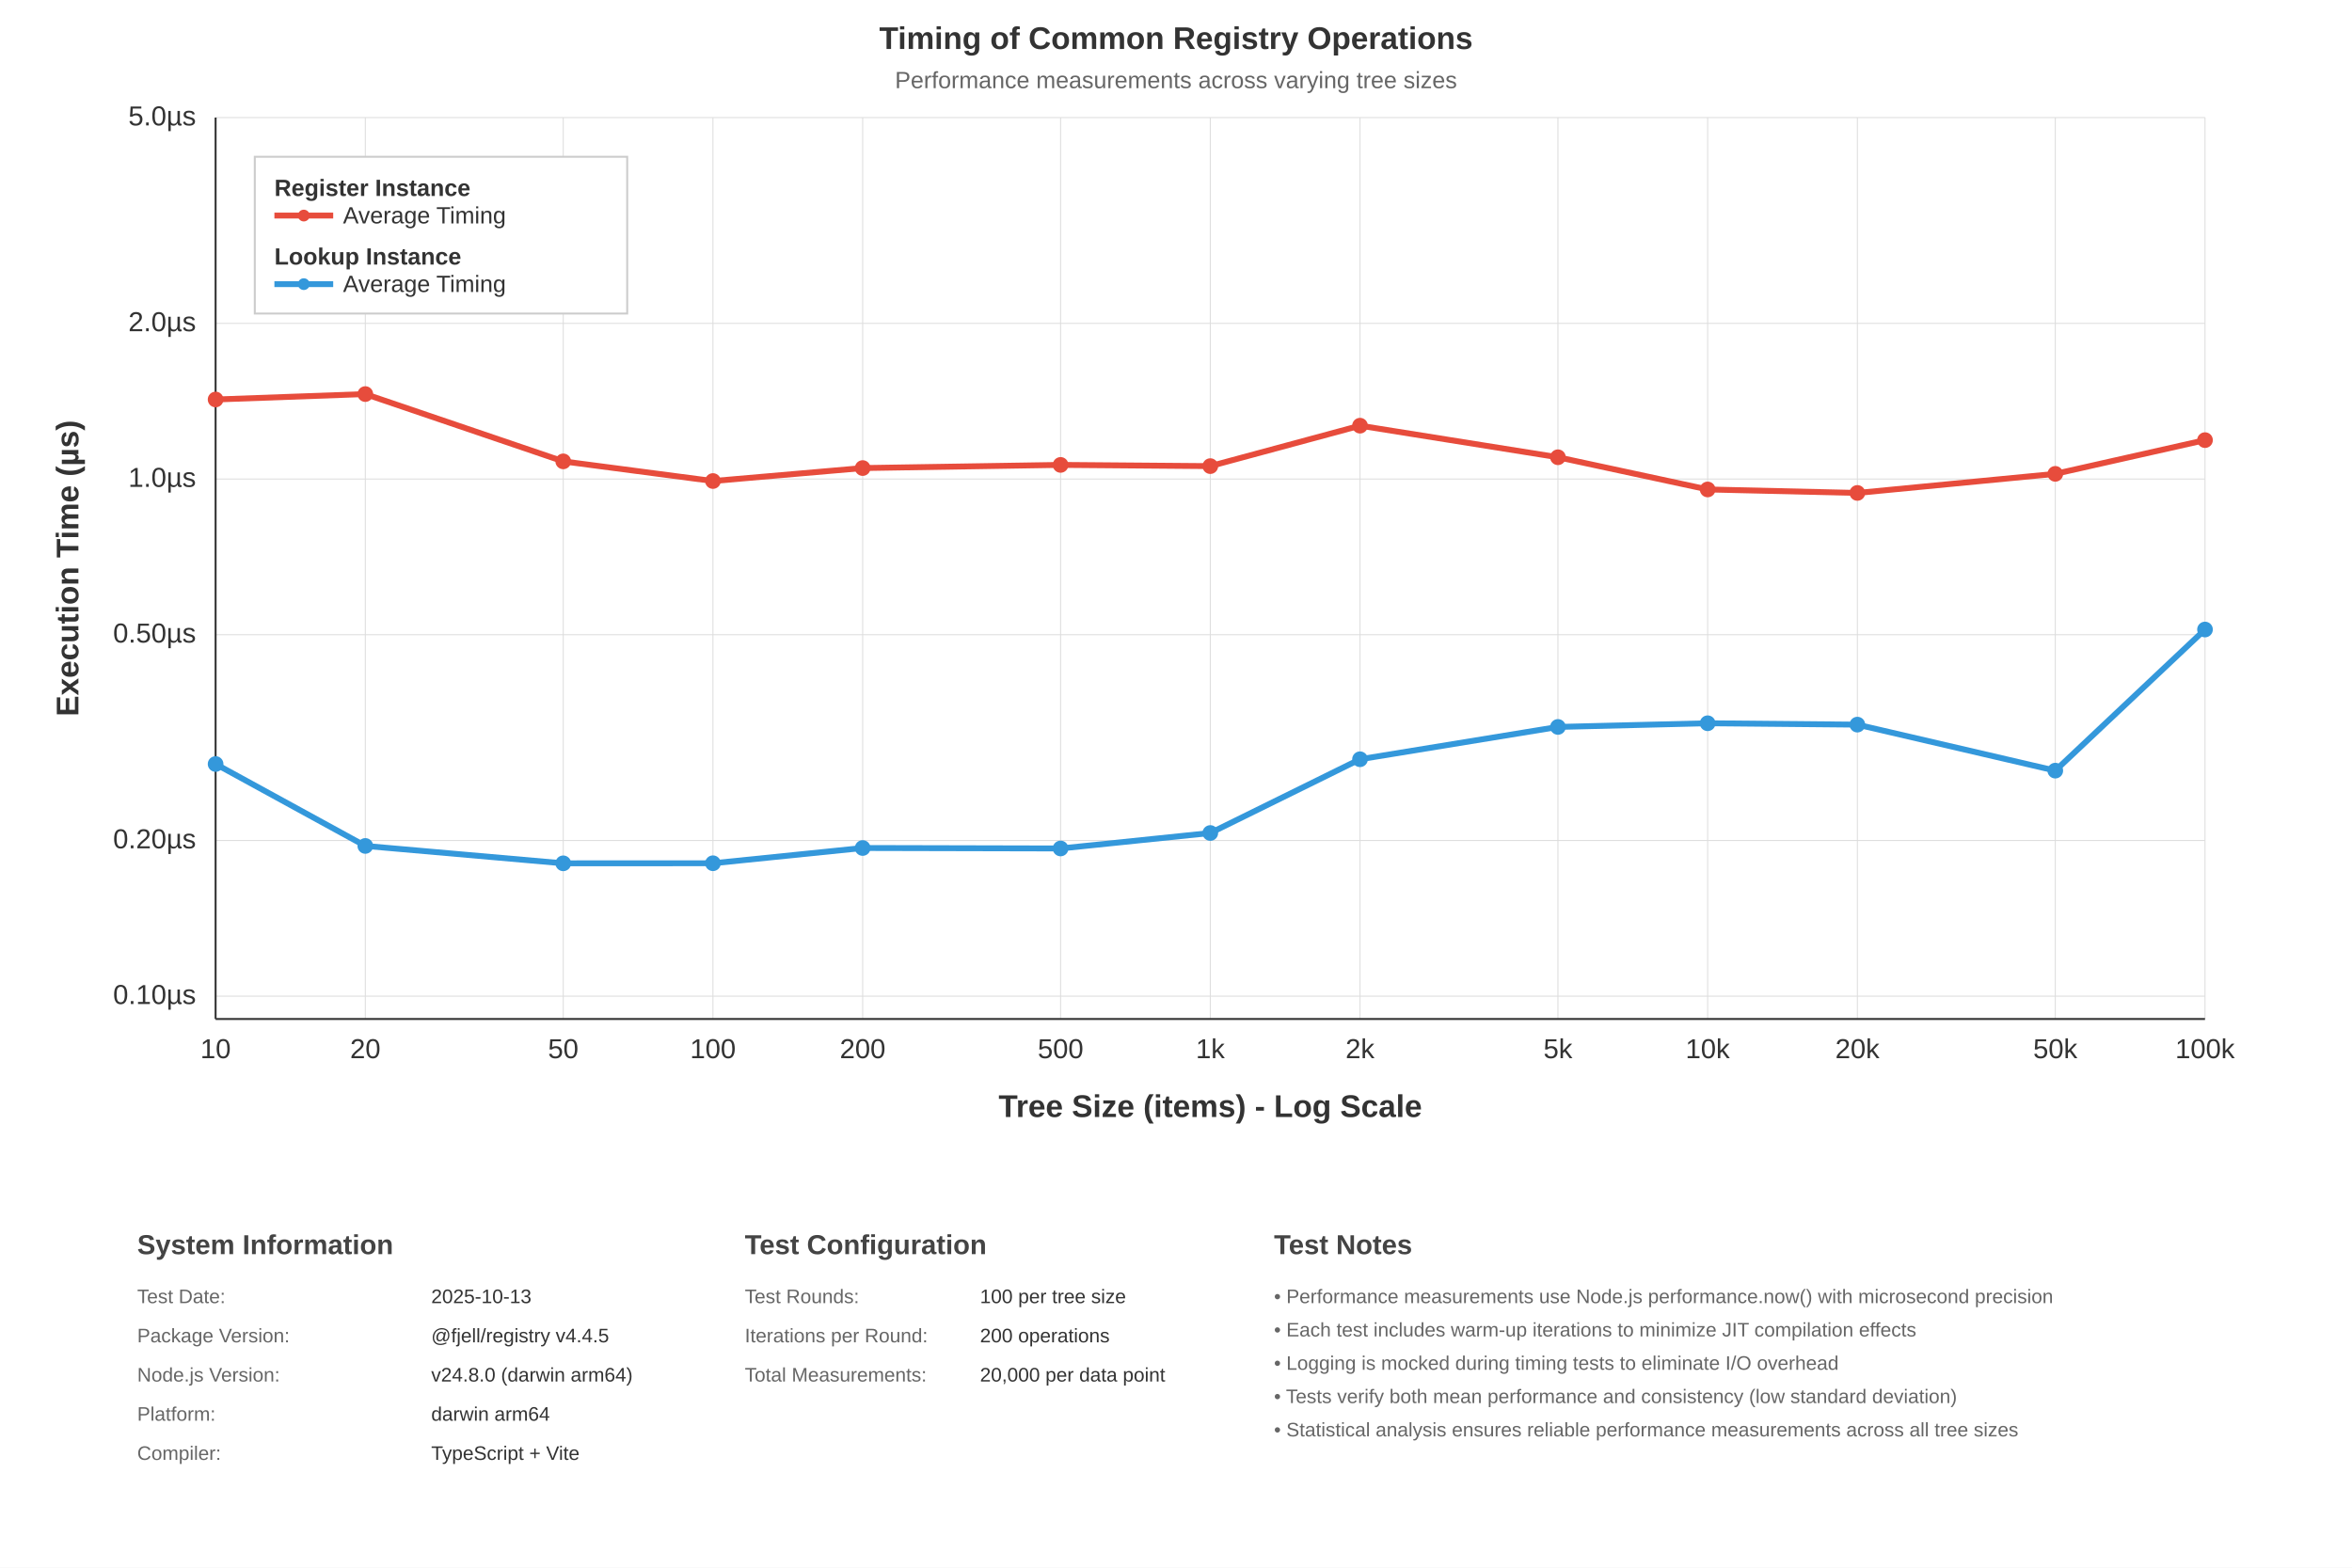
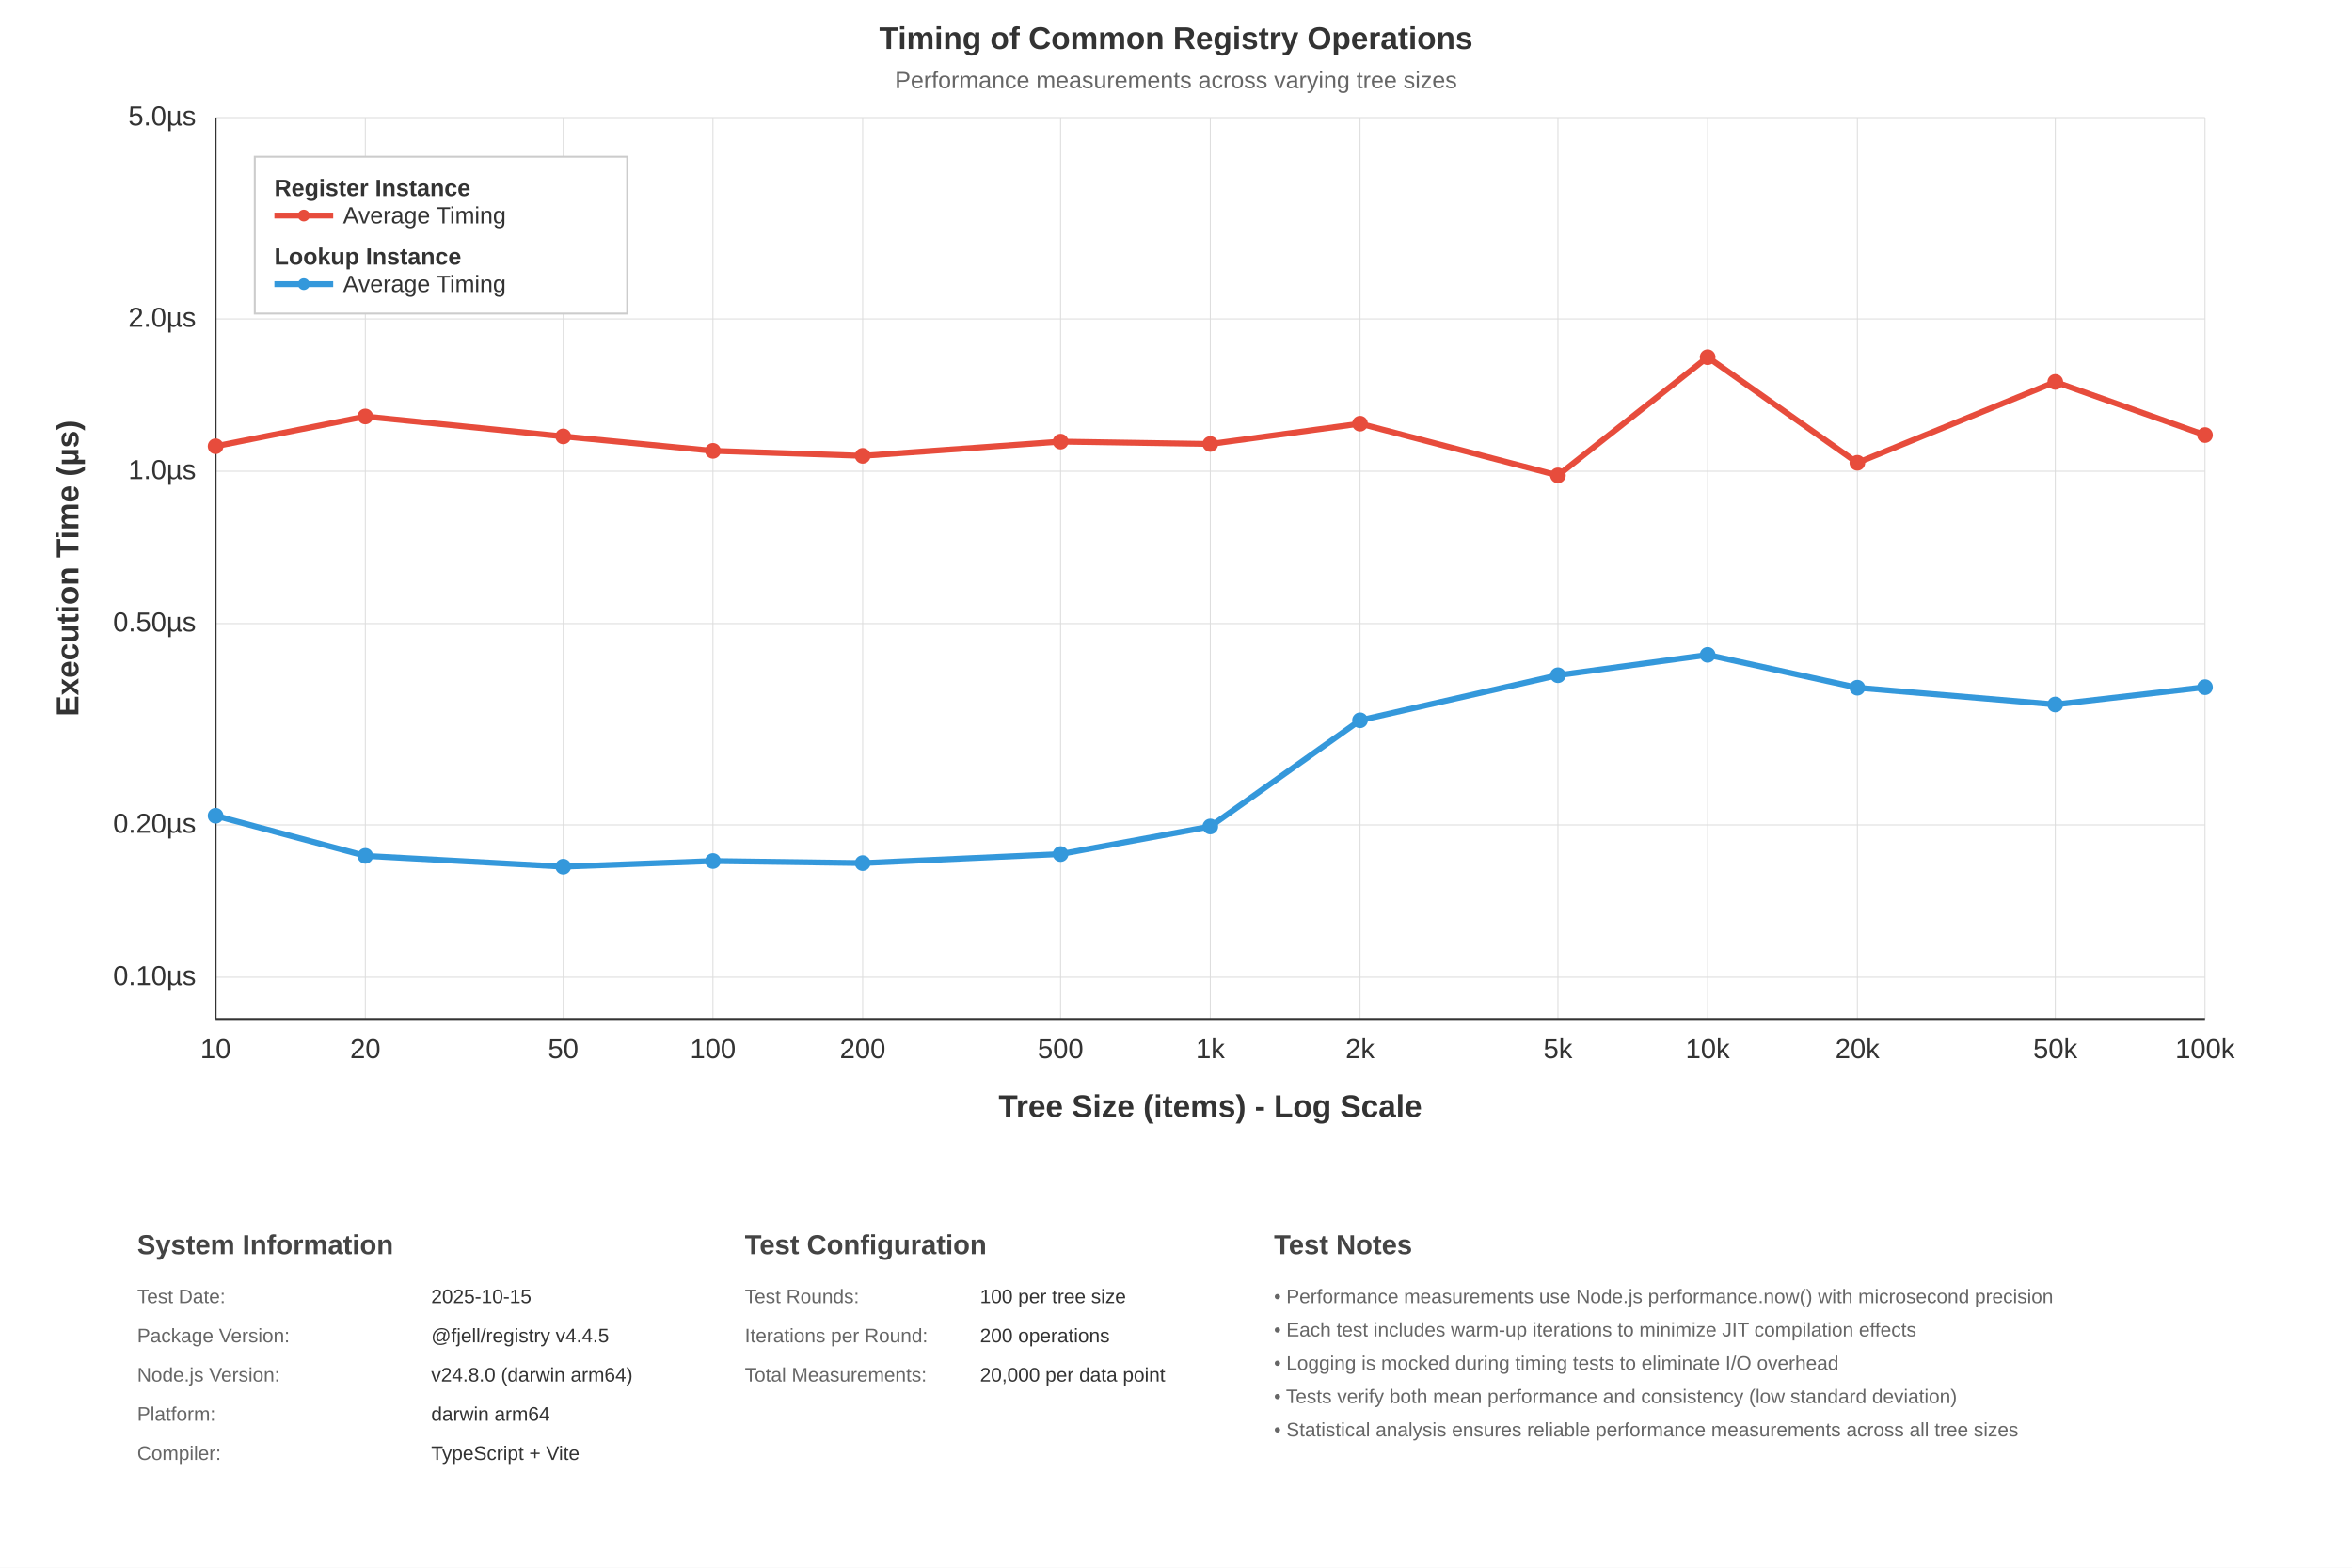
<svg xmlns="http://www.w3.org/2000/svg" width="1200" height="800">
  <style>
    .axis { stroke: #333; stroke-width: 1; }
    .grid { stroke: #ddd; stroke-width: 0.5; }
    .label { font-family: Arial, sans-serif; font-size: 14px; fill: #333; }
    .title { font-family: Arial, sans-serif; font-size: 16px; font-weight: bold; fill: #333; }
    .subtitle { font-family: Arial, sans-serif; font-size: 12px; fill: #666; }
    .register-mean { stroke: #e74c3c; stroke-width: 3; fill: none; }
    .lookup-mean { stroke: #3498db; stroke-width: 3; fill: none; }
    .register-band { fill: rgba(231, 76, 60, 0.2); stroke: #e74c3c; stroke-width: 1; }
    .lookup-band { fill: rgba(52, 152, 219, 0.2); stroke: #3498db; stroke-width: 1; }
    .register-dot { fill: #e74c3c; }
    .lookup-dot { fill: #3498db; }
    .legend { font-family: Arial, sans-serif; font-size: 12px; fill: #333; }
    .axis-title { font-family: Arial, sans-serif; font-size: 16px; font-weight: bold; fill: #333; }
    .metadata-title { font-family: Arial, sans-serif; font-size: 14px; font-weight: bold; fill: #333; }
    .metadata-section { font-family: Arial, sans-serif; font-size: 14px; font-weight: bold; fill: #444; }
    .metadata-label { font-family: Arial, sans-serif; font-size: 10px; fill: #666; }
    .metadata-value { font-family: Arial, sans-serif; font-size: 10px; fill: #333; }
  </style>
  <rect width="1200" height="800" fill="white" />
  <text x="600" y="25" text-anchor="middle" class="title">Timing of Common Registry Operations</text>
  <text x="600" y="45" text-anchor="middle" class="subtitle">Performance measurements across varying tree sizes</text>
  <g transform="translate(110,60)">
-     <line x1="0" y1="448.348" x2="1015" y2="448.348" class="grid" />
-     <text x="-10" y="452.348" text-anchor="end" class="label">0.10µs</text>
-     <line x1="0" y1="368.908" x2="1015" y2="368.908" class="grid" />
-     <text x="-10" y="372.908" text-anchor="end" class="label">0.20µs</text>
-     <line x1="0" y1="263.894" x2="1015" y2="263.894" class="grid" />
-     <text x="-10" y="267.894" text-anchor="end" class="label">0.50µs</text>
-     <line x1="0" y1="184.454" x2="1015" y2="184.454" class="grid" />
-     <text x="-10" y="188.454" text-anchor="end" class="label">1.0µs</text>
-     <line x1="0" y1="105.014" x2="1015" y2="105.014" class="grid" />
-     <text x="-10" y="109.014" text-anchor="end" class="label">2.0µs</text>
+     <line x1="0" y1="438.691" x2="1015" y2="438.691" class="grid" />
+     <text x="-10" y="442.691" text-anchor="end" class="label">0.10µs</text>
+     <line x1="0" y1="360.962" x2="1015" y2="360.962" class="grid" />
+     <text x="-10" y="364.962" text-anchor="end" class="label">0.20µs</text>
+     <line x1="0" y1="258.21" x2="1015" y2="258.21" class="grid" />
+     <text x="-10" y="262.21" text-anchor="end" class="label">0.50µs</text>
+     <line x1="0" y1="180.481" x2="1015" y2="180.481" class="grid" />
+     <text x="-10" y="184.481" text-anchor="end" class="label">1.0µs</text>
+     <line x1="0" y1="102.752" x2="1015" y2="102.752" class="grid" />
+     <text x="-10" y="106.752" text-anchor="end" class="label">2.0µs</text>
    <line x1="0" y1="0" x2="1015" y2="0" class="grid" />
    <text x="-10" y="4" text-anchor="end" class="label">5.0µs</text>
    <line x1="0" y1="0" x2="0" y2="460" class="grid" />
    <text x="0" y="480" text-anchor="middle" class="label">10</text>
    <line x1="76.386" y1="0" x2="76.386" y2="460" class="grid" />
    <text x="76.386" y="480" text-anchor="middle" class="label">20</text>
    <line x1="177.364" y1="0" x2="177.364" y2="460" class="grid" />
    <text x="177.364" y="480" text-anchor="middle" class="label">50</text>
    <line x1="253.75" y1="0" x2="253.75" y2="460" class="grid" />
    <text x="253.75" y="480" text-anchor="middle" class="label">100</text>
    <line x1="330.136" y1="0" x2="330.136" y2="460" class="grid" />
    <text x="330.136" y="480" text-anchor="middle" class="label">200</text>
    <line x1="431.114" y1="0" x2="431.114" y2="460" class="grid" />
    <text x="431.114" y="480" text-anchor="middle" class="label">500</text>
    <line x1="507.5" y1="0" x2="507.5" y2="460" class="grid" />
    <text x="507.5" y="480" text-anchor="middle" class="label">1k</text>
    <line x1="583.886" y1="0" x2="583.886" y2="460" class="grid" />
    <text x="583.886" y="480" text-anchor="middle" class="label">2k</text>
    <line x1="684.864" y1="0" x2="684.864" y2="460" class="grid" />
    <text x="684.864" y="480" text-anchor="middle" class="label">5k</text>
    <line x1="761.25" y1="0" x2="761.25" y2="460" class="grid" />
    <text x="761.25" y="480" text-anchor="middle" class="label">10k</text>
    <line x1="837.636" y1="0" x2="837.636" y2="460" class="grid" />
    <text x="837.636" y="480" text-anchor="middle" class="label">20k</text>
    <line x1="938.614" y1="0" x2="938.614" y2="460" class="grid" />
    <text x="938.614" y="480" text-anchor="middle" class="label">50k</text>
    <line x1="1015" y1="0" x2="1015" y2="460" class="grid" />
    <text x="1015" y="480" text-anchor="middle" class="label">100k</text>
    <line x1="0" y1="0" x2="0" y2="460" class="axis" />
    <line x1="0" y1="460" x2="1015" y2="460" class="axis" />
    <text x="507.5" y="510" text-anchor="middle" class="axis-title">Tree Size (items) - Log Scale</text>
    <text transform="rotate(-90,-70,230)" x="-70" y="230" text-anchor="middle" class="axis-title">Execution Time (µs)</text>
-     <path d="M 0 143.861 L 76.386 141.096 L 177.364 175.44 L 253.75 185.469 L 330.136 178.855 L 431.114 177.245 L 507.5 177.863 L 583.886 157.226 L 684.864 173.339 L 761.25 189.772 L 837.636 191.548 L 938.614 181.814 L 1015 164.599" class="register-mean" />
-     <path d="M 0 329.881 L 76.386 371.687 L 177.364 380.56 L 253.75 380.522 L 330.136 372.741 L 431.114 372.977 L 507.5 365.09 L 583.886 327.448 L 684.864 310.96 L 761.25 309.083 L 837.636 309.781 L 938.614 333.261 L 1015 261.249" class="lookup-mean" />
-     <circle cx="0" cy="143.861" r="4" class="register-dot" />
-     <circle cx="76.386" cy="141.096" r="4" class="register-dot" />
-     <circle cx="177.364" cy="175.44" r="4" class="register-dot" />
-     <circle cx="253.75" cy="185.469" r="4" class="register-dot" />
-     <circle cx="330.136" cy="178.855" r="4" class="register-dot" />
-     <circle cx="431.114" cy="177.245" r="4" class="register-dot" />
-     <circle cx="507.5" cy="177.863" r="4" class="register-dot" />
-     <circle cx="583.886" cy="157.226" r="4" class="register-dot" />
-     <circle cx="684.864" cy="173.339" r="4" class="register-dot" />
-     <circle cx="761.25" cy="189.772" r="4" class="register-dot" />
-     <circle cx="837.636" cy="191.548" r="4" class="register-dot" />
-     <circle cx="938.614" cy="181.814" r="4" class="register-dot" />
-     <circle cx="1015" cy="164.599" r="4" class="register-dot" />
-     <circle cx="0" cy="329.881" r="4" class="lookup-dot" />
-     <circle cx="76.386" cy="371.687" r="4" class="lookup-dot" />
-     <circle cx="177.364" cy="380.56" r="4" class="lookup-dot" />
-     <circle cx="253.75" cy="380.522" r="4" class="lookup-dot" />
-     <circle cx="330.136" cy="372.741" r="4" class="lookup-dot" />
-     <circle cx="431.114" cy="372.977" r="4" class="lookup-dot" />
-     <circle cx="507.5" cy="365.09" r="4" class="lookup-dot" />
-     <circle cx="583.886" cy="327.448" r="4" class="lookup-dot" />
-     <circle cx="684.864" cy="310.96" r="4" class="lookup-dot" />
-     <circle cx="761.25" cy="309.083" r="4" class="lookup-dot" />
-     <circle cx="837.636" cy="309.781" r="4" class="lookup-dot" />
-     <circle cx="938.614" cy="333.261" r="4" class="lookup-dot" />
-     <circle cx="1015" cy="261.249" r="4" class="lookup-dot" />
+     <path d="M 0 167.728 L 76.386 152.523 L 177.364 162.689 L 253.75 170.069 L 330.136 172.621 L 431.114 165.355 L 507.5 166.568 L 583.886 156.194 L 684.864 182.614 L 761.25 122.269 L 837.636 176.174 L 938.614 134.892 L 1015 162.006" class="register-mean" />
+     <path d="M 0 356.285 L 76.386 376.759 L 177.364 382.271 L 253.75 379.393 L 330.136 380.45 L 431.114 375.836 L 507.5 361.749 L 583.886 307.578 L 684.864 284.576 L 761.25 274.179 L 837.636 290.952 L 938.614 299.509 L 1015 290.677" class="lookup-mean" />
+     <circle cx="0" cy="167.728" r="4" class="register-dot" />
+     <circle cx="76.386" cy="152.523" r="4" class="register-dot" />
+     <circle cx="177.364" cy="162.689" r="4" class="register-dot" />
+     <circle cx="253.75" cy="170.069" r="4" class="register-dot" />
+     <circle cx="330.136" cy="172.621" r="4" class="register-dot" />
+     <circle cx="431.114" cy="165.355" r="4" class="register-dot" />
+     <circle cx="507.5" cy="166.568" r="4" class="register-dot" />
+     <circle cx="583.886" cy="156.194" r="4" class="register-dot" />
+     <circle cx="684.864" cy="182.614" r="4" class="register-dot" />
+     <circle cx="761.25" cy="122.269" r="4" class="register-dot" />
+     <circle cx="837.636" cy="176.174" r="4" class="register-dot" />
+     <circle cx="938.614" cy="134.892" r="4" class="register-dot" />
+     <circle cx="1015" cy="162.006" r="4" class="register-dot" />
+     <circle cx="0" cy="356.285" r="4" class="lookup-dot" />
+     <circle cx="76.386" cy="376.759" r="4" class="lookup-dot" />
+     <circle cx="177.364" cy="382.271" r="4" class="lookup-dot" />
+     <circle cx="253.75" cy="379.393" r="4" class="lookup-dot" />
+     <circle cx="330.136" cy="380.45" r="4" class="lookup-dot" />
+     <circle cx="431.114" cy="375.836" r="4" class="lookup-dot" />
+     <circle cx="507.5" cy="361.749" r="4" class="lookup-dot" />
+     <circle cx="583.886" cy="307.578" r="4" class="lookup-dot" />
+     <circle cx="684.864" cy="284.576" r="4" class="lookup-dot" />
+     <circle cx="761.25" cy="274.179" r="4" class="lookup-dot" />
+     <circle cx="837.636" cy="290.952" r="4" class="lookup-dot" />
+     <circle cx="938.614" cy="299.509" r="4" class="lookup-dot" />
+     <circle cx="1015" cy="290.677" r="4" class="lookup-dot" />
    <g transform="translate(20, 20)">
      <rect x="0" y="0" width="190" height="80" fill="white" stroke="#ccc" stroke-width="1" />
      <text x="10" y="20" class="legend" font-weight="bold">Register Instance</text>
      <line x1="10" y1="30" x2="40" y2="30" class="register-mean" />
      <circle cx="25" cy="30" r="3" class="register-dot" />
      <text x="45" y="34" class="legend">Average Timing</text>
      <text x="10" y="55" class="legend" font-weight="bold">Lookup Instance</text>
      <line x1="10" y1="65" x2="40" y2="65" class="lookup-mean" />
      <circle cx="25" cy="65" r="3" class="lookup-dot" />
      <text x="45" y="69" class="legend">Average Timing</text>
    </g>
  </g>
  <g transform="translate(50, 620)">
    <g transform="translate(20, 20)">
      <text x="0" y="0" class="metadata-section">System Information</text>
      <text x="0" y="25" class="metadata-label">Test Date:</text>
-       <text x="150" y="25" class="metadata-value">2025-10-13</text>
+       <text x="150" y="25" class="metadata-value">2025-10-15</text>
      <text x="0" y="45" class="metadata-label">Package Version:</text>
      <text x="150" y="45" class="metadata-value">@fjell/registry v4.4.5</text>
      <text x="0" y="65" class="metadata-label">Node.js Version:</text>
      <text x="150" y="65" class="metadata-value">v24.8.0 (darwin arm64)</text>
      <text x="0" y="85" class="metadata-label">Platform:</text>
      <text x="150" y="85" class="metadata-value">darwin arm64</text>
      <text x="0" y="105" class="metadata-label">Compiler:</text>
      <text x="150" y="105" class="metadata-value">TypeScript + Vite</text>
    </g>
    <g transform="translate(330, 20)">
      <text x="0" y="0" class="metadata-section">Test Configuration</text>
      <text x="0" y="25" class="metadata-label">Test Rounds:</text>
      <text x="120" y="25" class="metadata-value">100 per tree size</text>
      <text x="0" y="45" class="metadata-label">Iterations per Round:</text>
      <text x="120" y="45" class="metadata-value">200 operations</text>
      <text x="0" y="65" class="metadata-label">Total Measurements:</text>
      <text x="120" y="65" class="metadata-value">20,000 per data point</text>
    </g>
    <g transform="translate(600, 20)">
      <text x="0" y="0" class="metadata-section">Test Notes</text>
      <text x="0" y="25" class="metadata-label">• Performance measurements use Node.js performance.now() with microsecond precision</text>
      <text x="0" y="42" class="metadata-label">• Each test includes warm-up iterations to minimize JIT compilation effects</text>
      <text x="0" y="59" class="metadata-label">• Logging is mocked during timing tests to eliminate I/O overhead</text>
      <text x="0" y="76" class="metadata-label">• Tests verify both mean performance and consistency (low standard deviation)</text>
      <text x="0" y="93" class="metadata-label">• Statistical analysis ensures reliable performance measurements across all tree sizes</text>
    </g>
  </g>
</svg>
